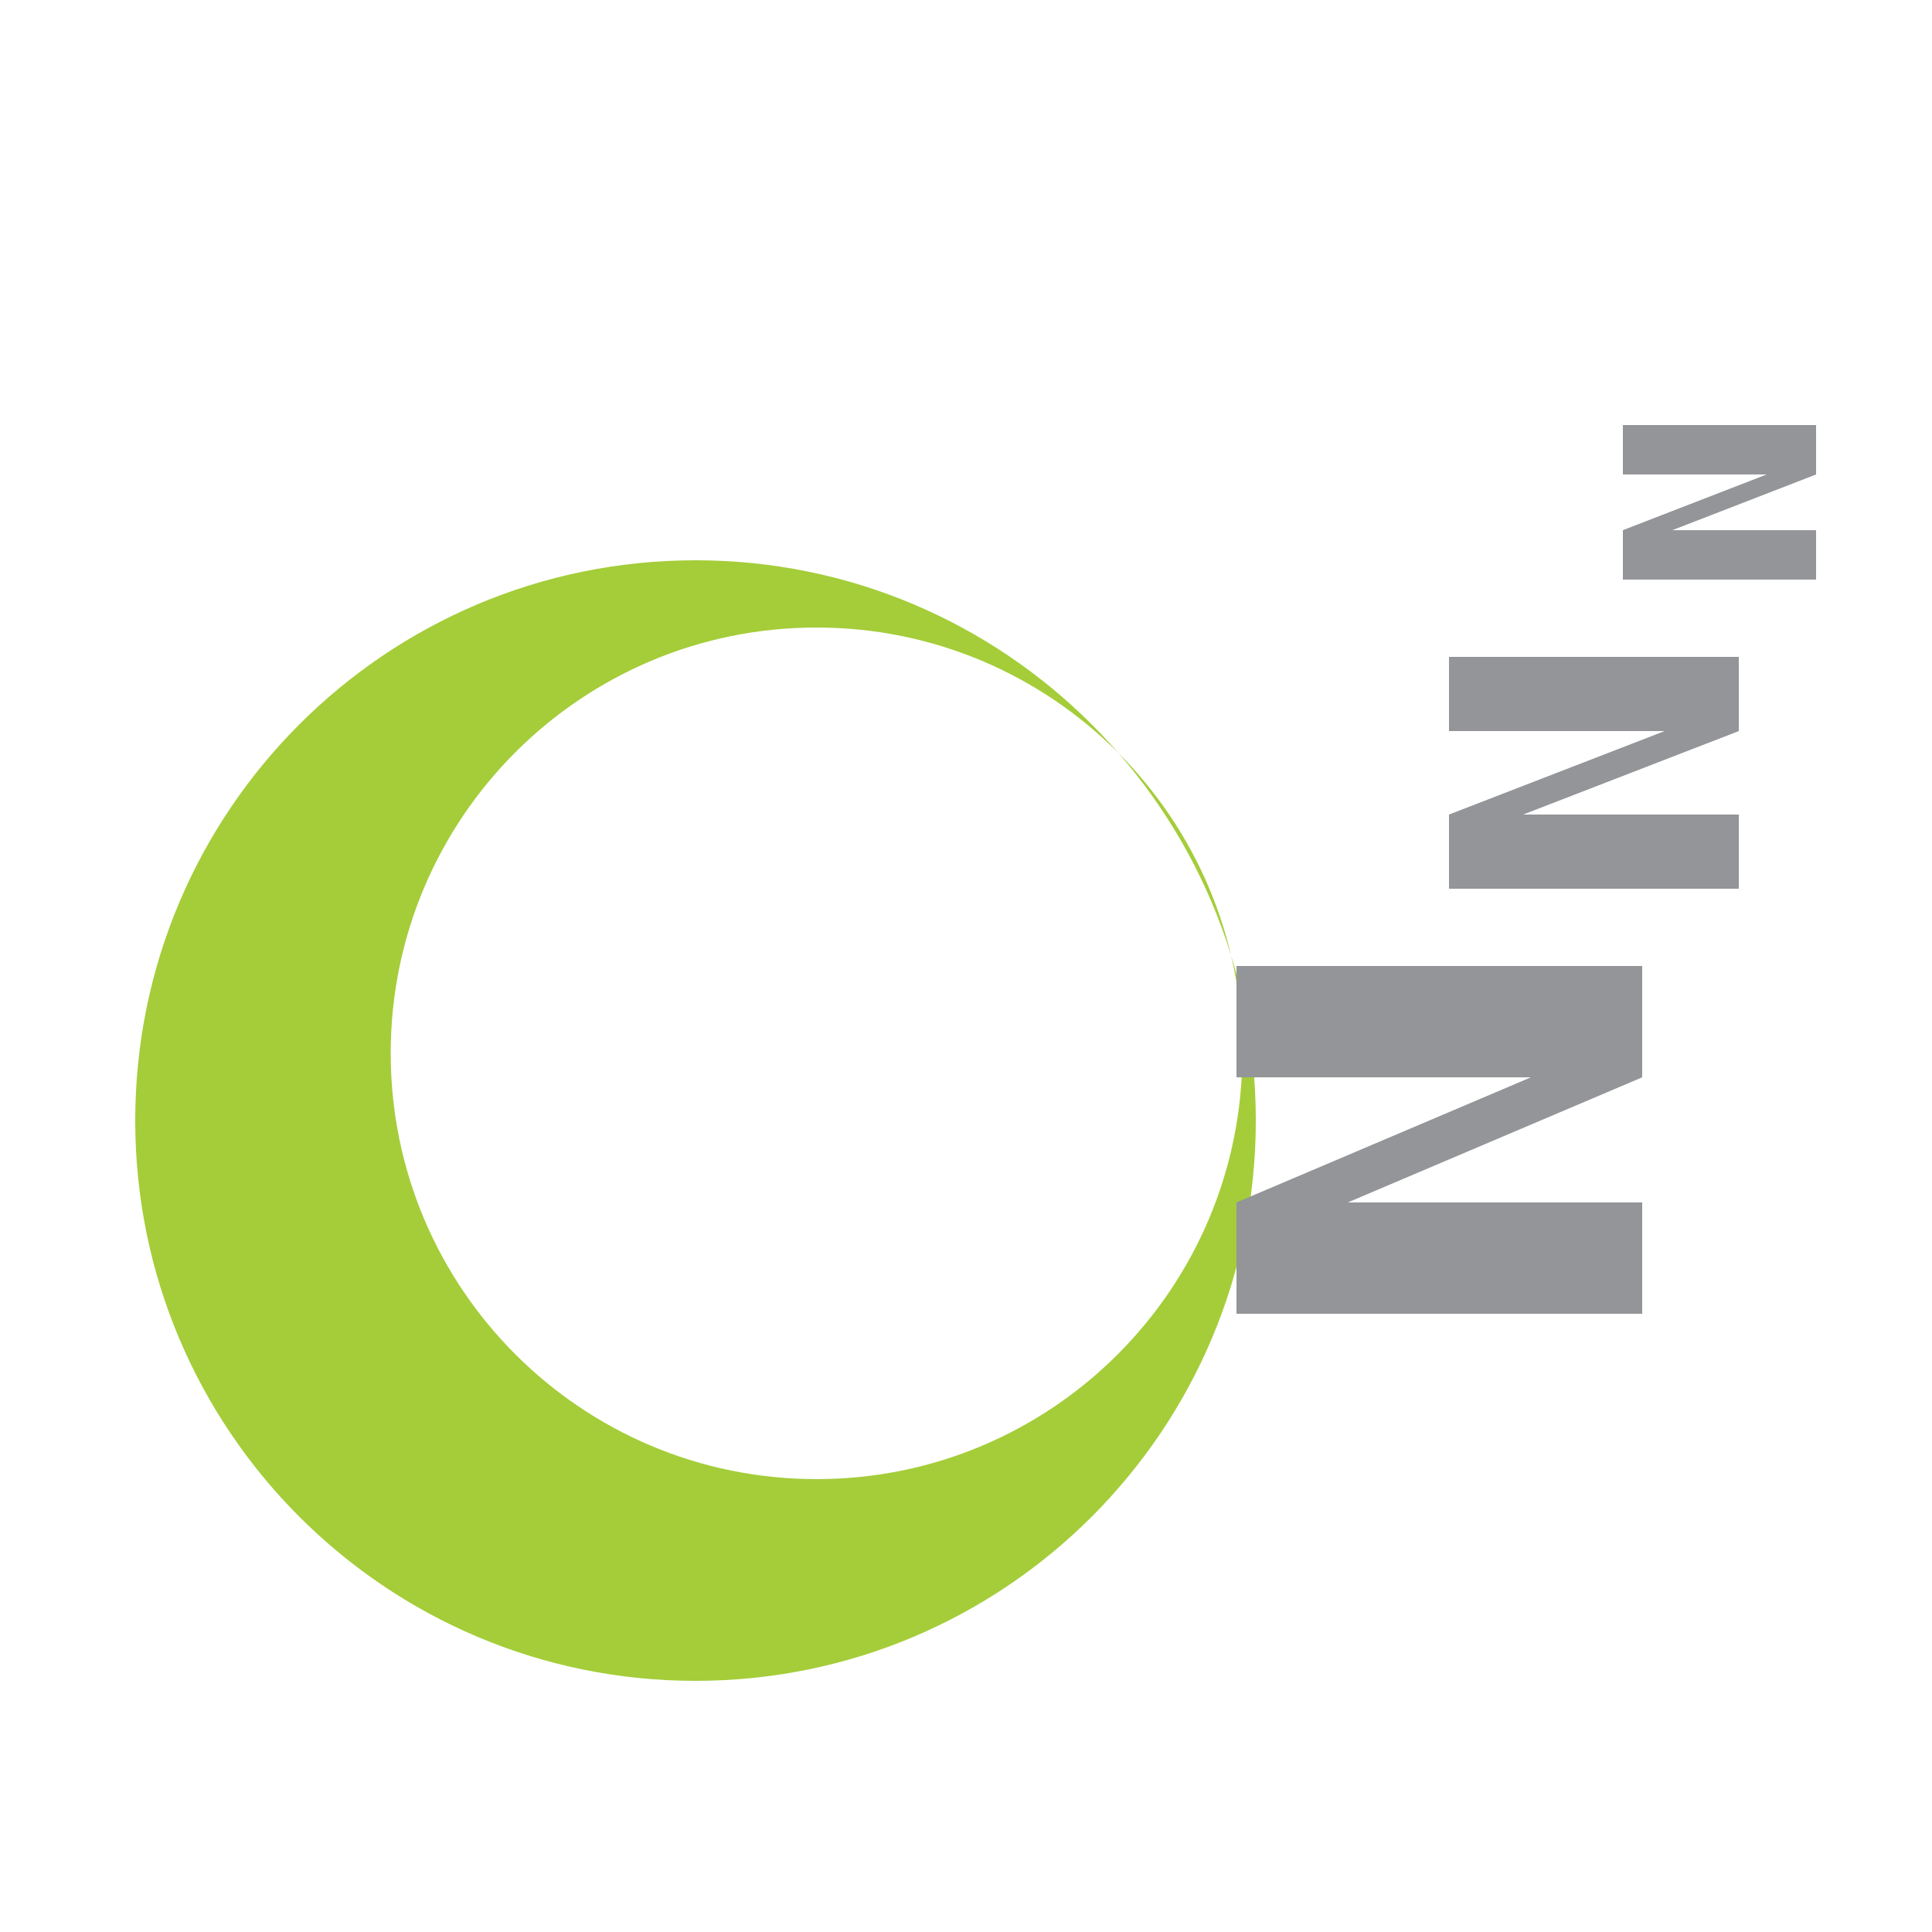
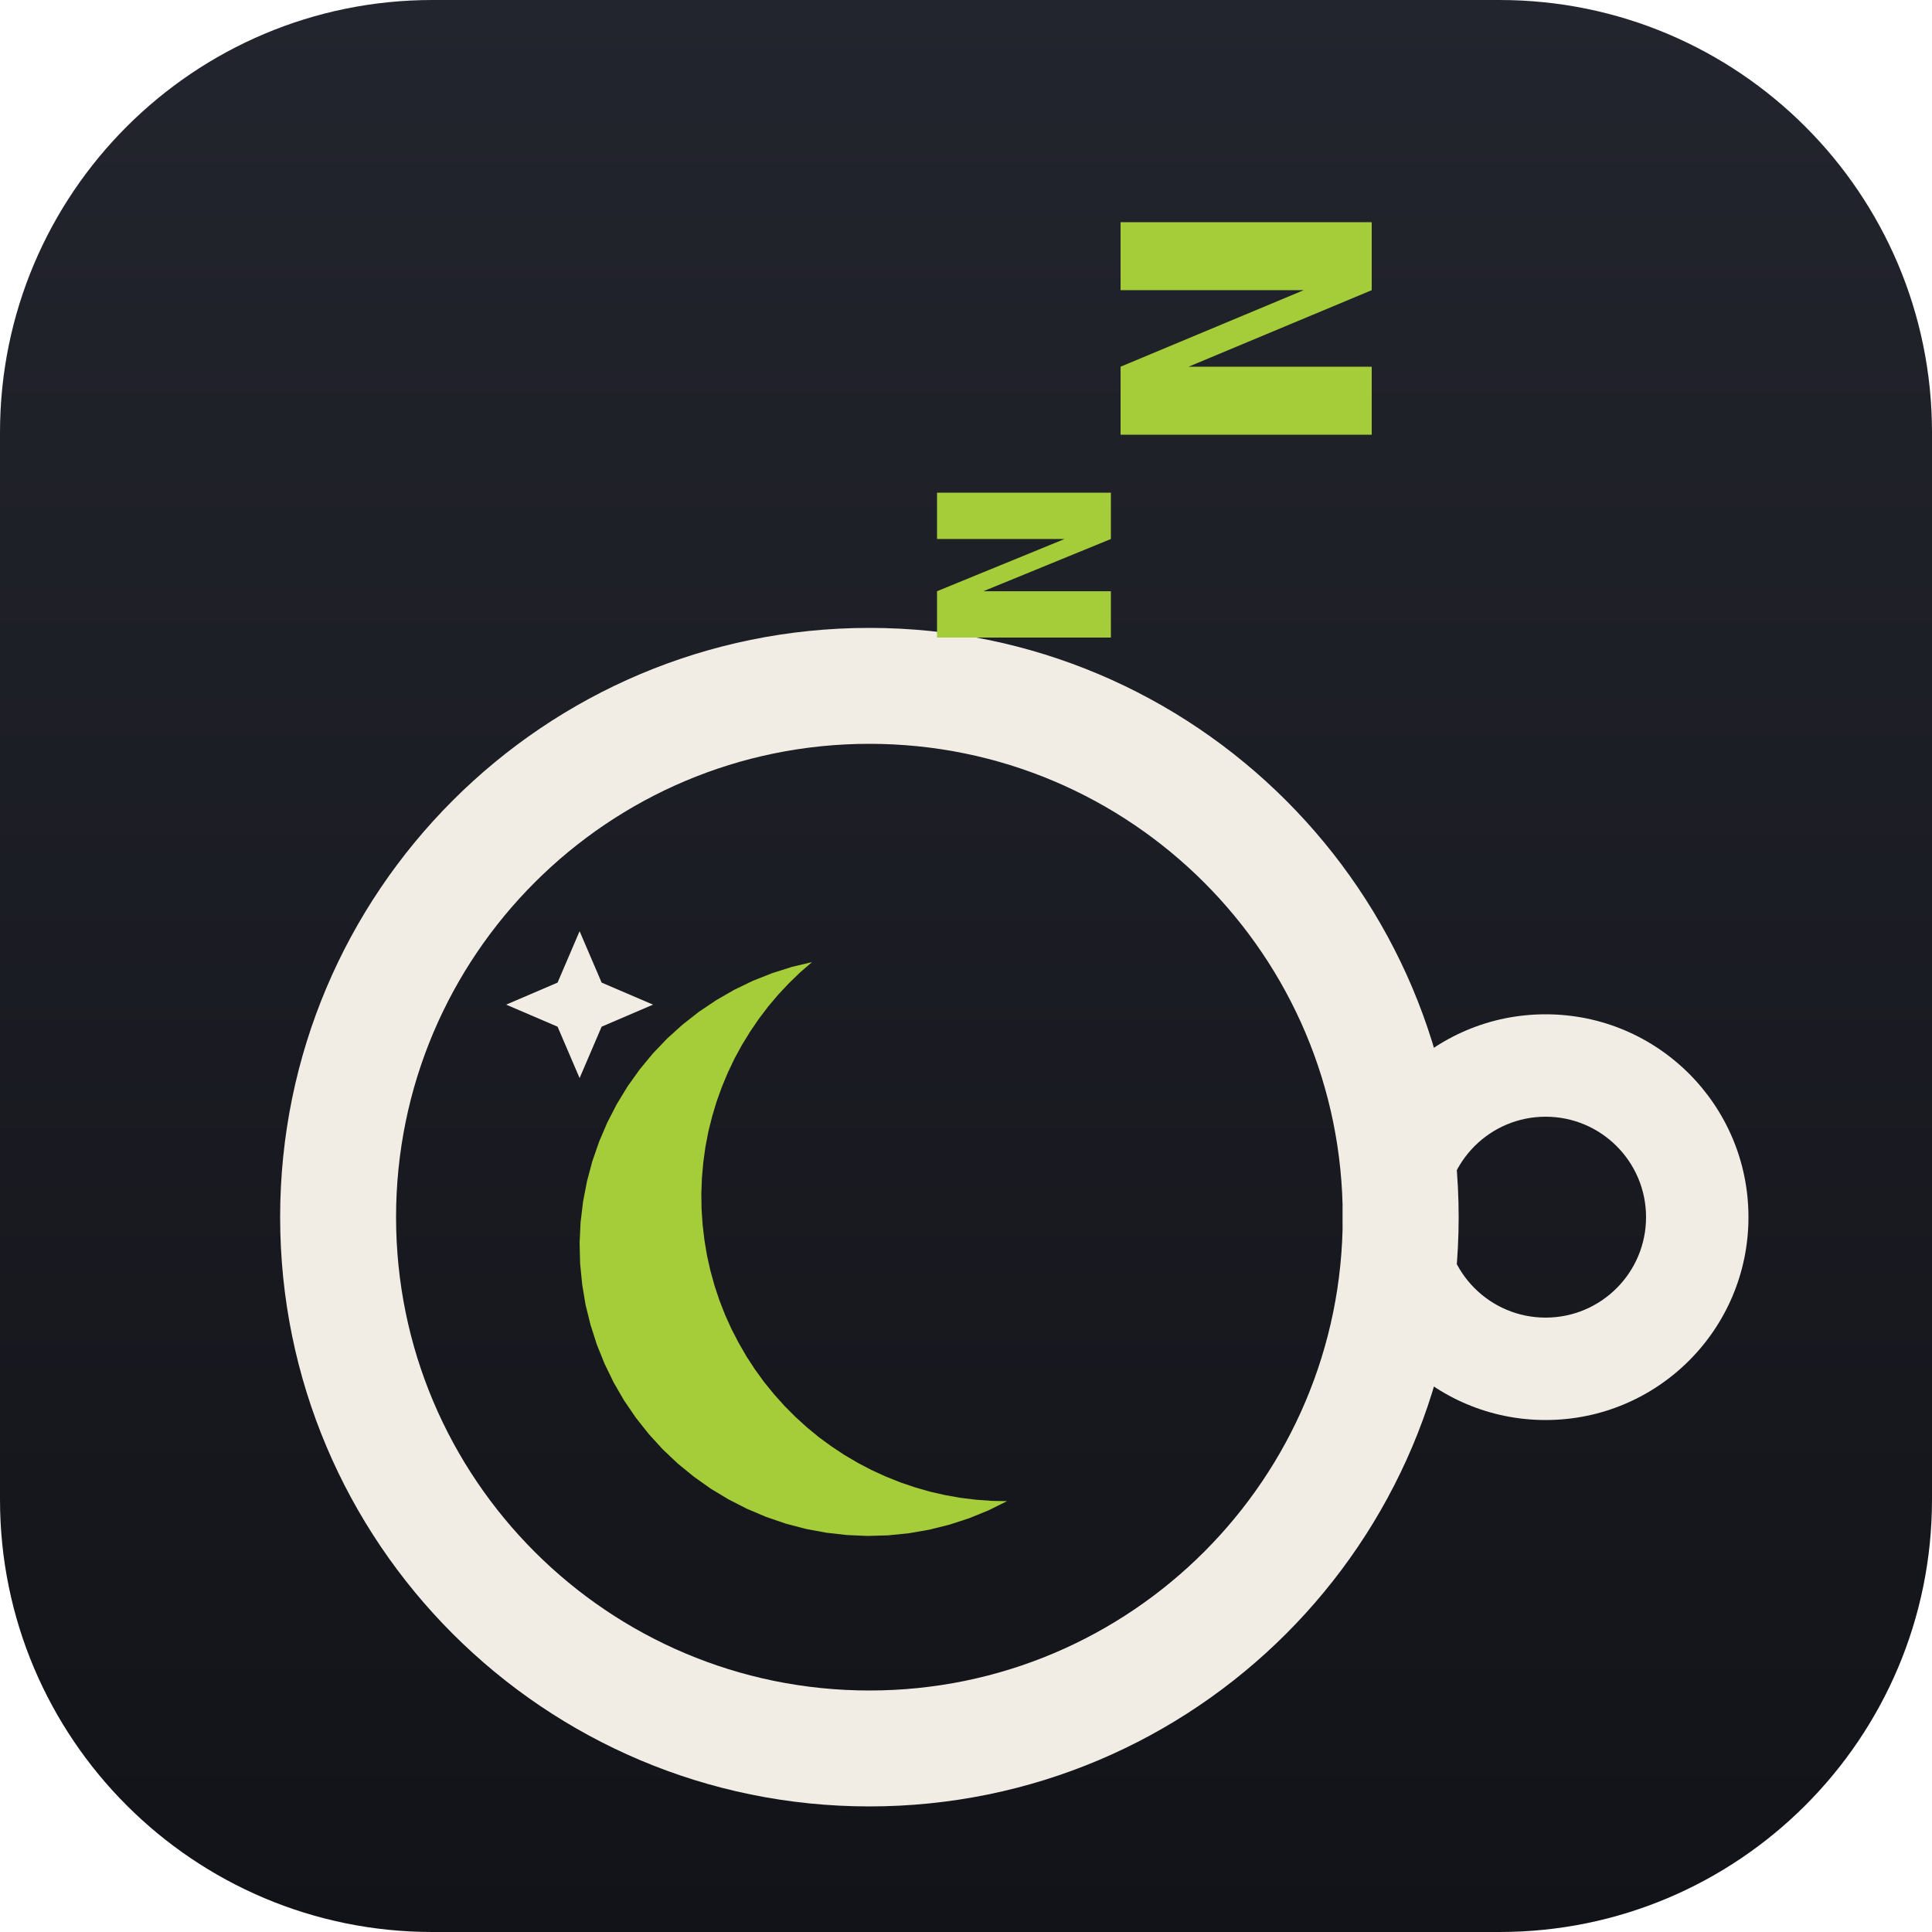
<svg xmlns="http://www.w3.org/2000/svg" viewBox="0 0 256 256" width="256" height="256">
-   <path fill="#A4CD39" fill-rule="evenodd" d="M166.40,148.48 C166.40,189.48 133.16,222.72 92.16,222.72 C51.16,222.72 17.92,189.48 17.92,148.48 C17.92,107.48 51.16,74.24 92.16,74.24 C133.16,74.24 166.40,107.48 166.40,148.48 Z M164.62,139.57 C164.62,170.73 139.36,195.99 108.20,195.99 C77.03,195.99 51.77,170.73 51.77,139.57 C51.77,108.41 77.03,83.15 108.20,83.15 C139.36,83.15 164.62,108.41 164.62,139.57 Z" />
-   <path fill="#939598" fill-rule="nonzero" d="M163.84,128.00 L217.60,128.00 L217.60,142.75 L178.59,159.33 L217.60,159.33 L217.60,174.08 L163.84,174.08 L163.84,159.33 L202.85,142.75 L163.84,142.75 Z" />
-   <path fill="#939598" fill-rule="nonzero" d="M192.00,87.04 L230.40,87.04 L230.40,96.87 L201.83,107.93 L230.40,107.93 L230.40,117.76 L192.00,117.76 L192.00,107.93 L220.57,96.87 L192.00,96.87 Z" />
-   <path fill="#939598" fill-rule="nonzero" d="M215.04,56.32 L240.64,56.32 L240.64,62.87 L221.59,70.25 L240.64,70.25 L240.64,76.80 L215.04,76.80 L215.04,70.25 L234.09,62.87 L215.04,62.87 Z" />
+   <defs>
+     <linearGradient id="night" x1="0" y1="0" x2="0" y2="1">
+       <stop offset="0" stop-color="#23252E" />
+       <stop offset="1" stop-color="#121318" />
+     </linearGradient>
+   </defs>
+   <rect width="256" height="256" rx="57.3" fill="url(#night)" />
+   <path fill="#F2EDE4" fill-rule="evenodd" d="M193.28,161.28 C193.28,204.40 158.32,239.36 115.20,239.36 C72.08,239.36 37.12,204.40 37.12,161.28 C37.12,118.16 72.08,83.20 115.20,83.20 C158.32,83.20 193.28,118.16 193.28,161.28 Z M177.92,161.28 C177.92,195.92 149.84,224.00 115.20,224.00 C80.56,224.00 52.48,195.92 52.48,161.28 C52.48,126.64 80.56,98.56 115.20,98.56 C149.84,98.56 177.92,126.64 177.92,161.28 Z" />
+   <path fill="#F2EDE4" fill-rule="evenodd" d="M231.68,161.28 C231.68,176.13 219.65,188.16 204.80,188.16 C189.95,188.16 177.92,176.13 177.92,161.28 C177.92,146.43 189.95,134.40 204.80,134.40 C219.65,134.40 231.68,146.43 231.68,161.28 Z M218.11,161.28 C218.11,168.63 212.15,174.59 204.80,174.59 C197.45,174.59 191.49,168.63 191.49,161.28 C191.49,153.93 197.45,147.97 204.80,147.97 C212.15,147.97 218.11,153.93 218.11,161.28 Z" />
+   <path fill="#A4CD39" fill-rule="nonzero" d="M133.44,198.91 L130.98,200.13 L128.43,201.17 L125.82,202.02 L123.15,202.69 L120.44,203.16 L117.71,203.44 L114.96,203.52 L112.21,203.40 L109.48,203.09 L106.78,202.59 L104.12,201.89 L101.52,201.00 L98.99,199.93 L96.54,198.68 L94.18,197.26 L91.94,195.67 L89.81,193.93 L87.81,192.04 L85.96,190.01 L84.25,187.85 L82.70,185.58 L81.32,183.20 L80.12,180.73 L79.09,178.18 L78.25,175.56 L77.59,172.89 L77.14,170.18 L76.87,167.45 L76.80,164.70 L76.93,161.95 L77.26,159.22 L77.78,156.52 L78.49,153.86 L79.39,151.27 L80.47,148.74 L81.73,146.30 L83.16,143.95 L84.76,141.71 L86.51,139.59 L88.41,137.60 L90.45,135.76 L92.62,134.06 L94.90,132.53 L97.28,131.16 L99.76,129.96 L102.31,128.95 L104.93,128.12 L107.61,127.48 L107.60,127.48 L106.04,128.83 L104.56,130.26 L103.14,131.77 L101.81,133.34 L100.56,134.99 L99.40,136.69 L98.32,138.45 L97.33,140.26 L96.44,142.13 L95.65,144.03 L94.95,145.97 L94.36,147.95 L93.86,149.95 L93.47,151.98 L93.19,154.02 L93.01,156.08 L92.93,158.14 L92.96,160.20 L93.10,162.26 L93.34,164.31 L93.68,166.35 L94.13,168.36 L94.68,170.35 L95.33,172.31 L96.08,174.23 L96.93,176.11 L97.88,177.94 L98.91,179.73 L100.04,181.46 L101.25,183.13 L102.55,184.73 L103.93,186.27 L105.38,187.73 L106.91,189.12 L108.50,190.43 L110.17,191.65 L111.89,192.79 L113.67,193.84 L115.49,194.79 L117.37,195.65 L119.29,196.42 L121.24,197.08 L123.22,197.65 L125.24,198.11 L127.27,198.47 L129.32,198.72 L131.37,198.87 L133.44,198.91 Z" />
+   <path fill="#F2EDE4" fill-rule="nonzero" d="M76.80,123.39 L79.72,130.20 L86.53,133.12 L79.72,136.04 L76.80,142.85 L73.88,136.04 L67.07,133.12 L73.88,130.20 Z" />
+   <path fill="#A4CD39" fill-rule="nonzero" d="M124.16,65.28 L147.20,65.28 L147.20,71.42 L130.30,78.34 L147.20,78.34 L147.20,84.48 L124.16,84.48 L124.16,78.34 L141.06,71.42 L124.16,71.42 Z" />
+   <path fill="#A4CD39" fill-rule="nonzero" d="M148.48,29.44 L181.76,29.44 L181.76,38.45 L157.49,48.59 L181.76,48.59 L181.76,57.60 L148.48,57.60 L148.48,48.59 L172.75,38.45 L148.48,38.45 Z" />
</svg>
